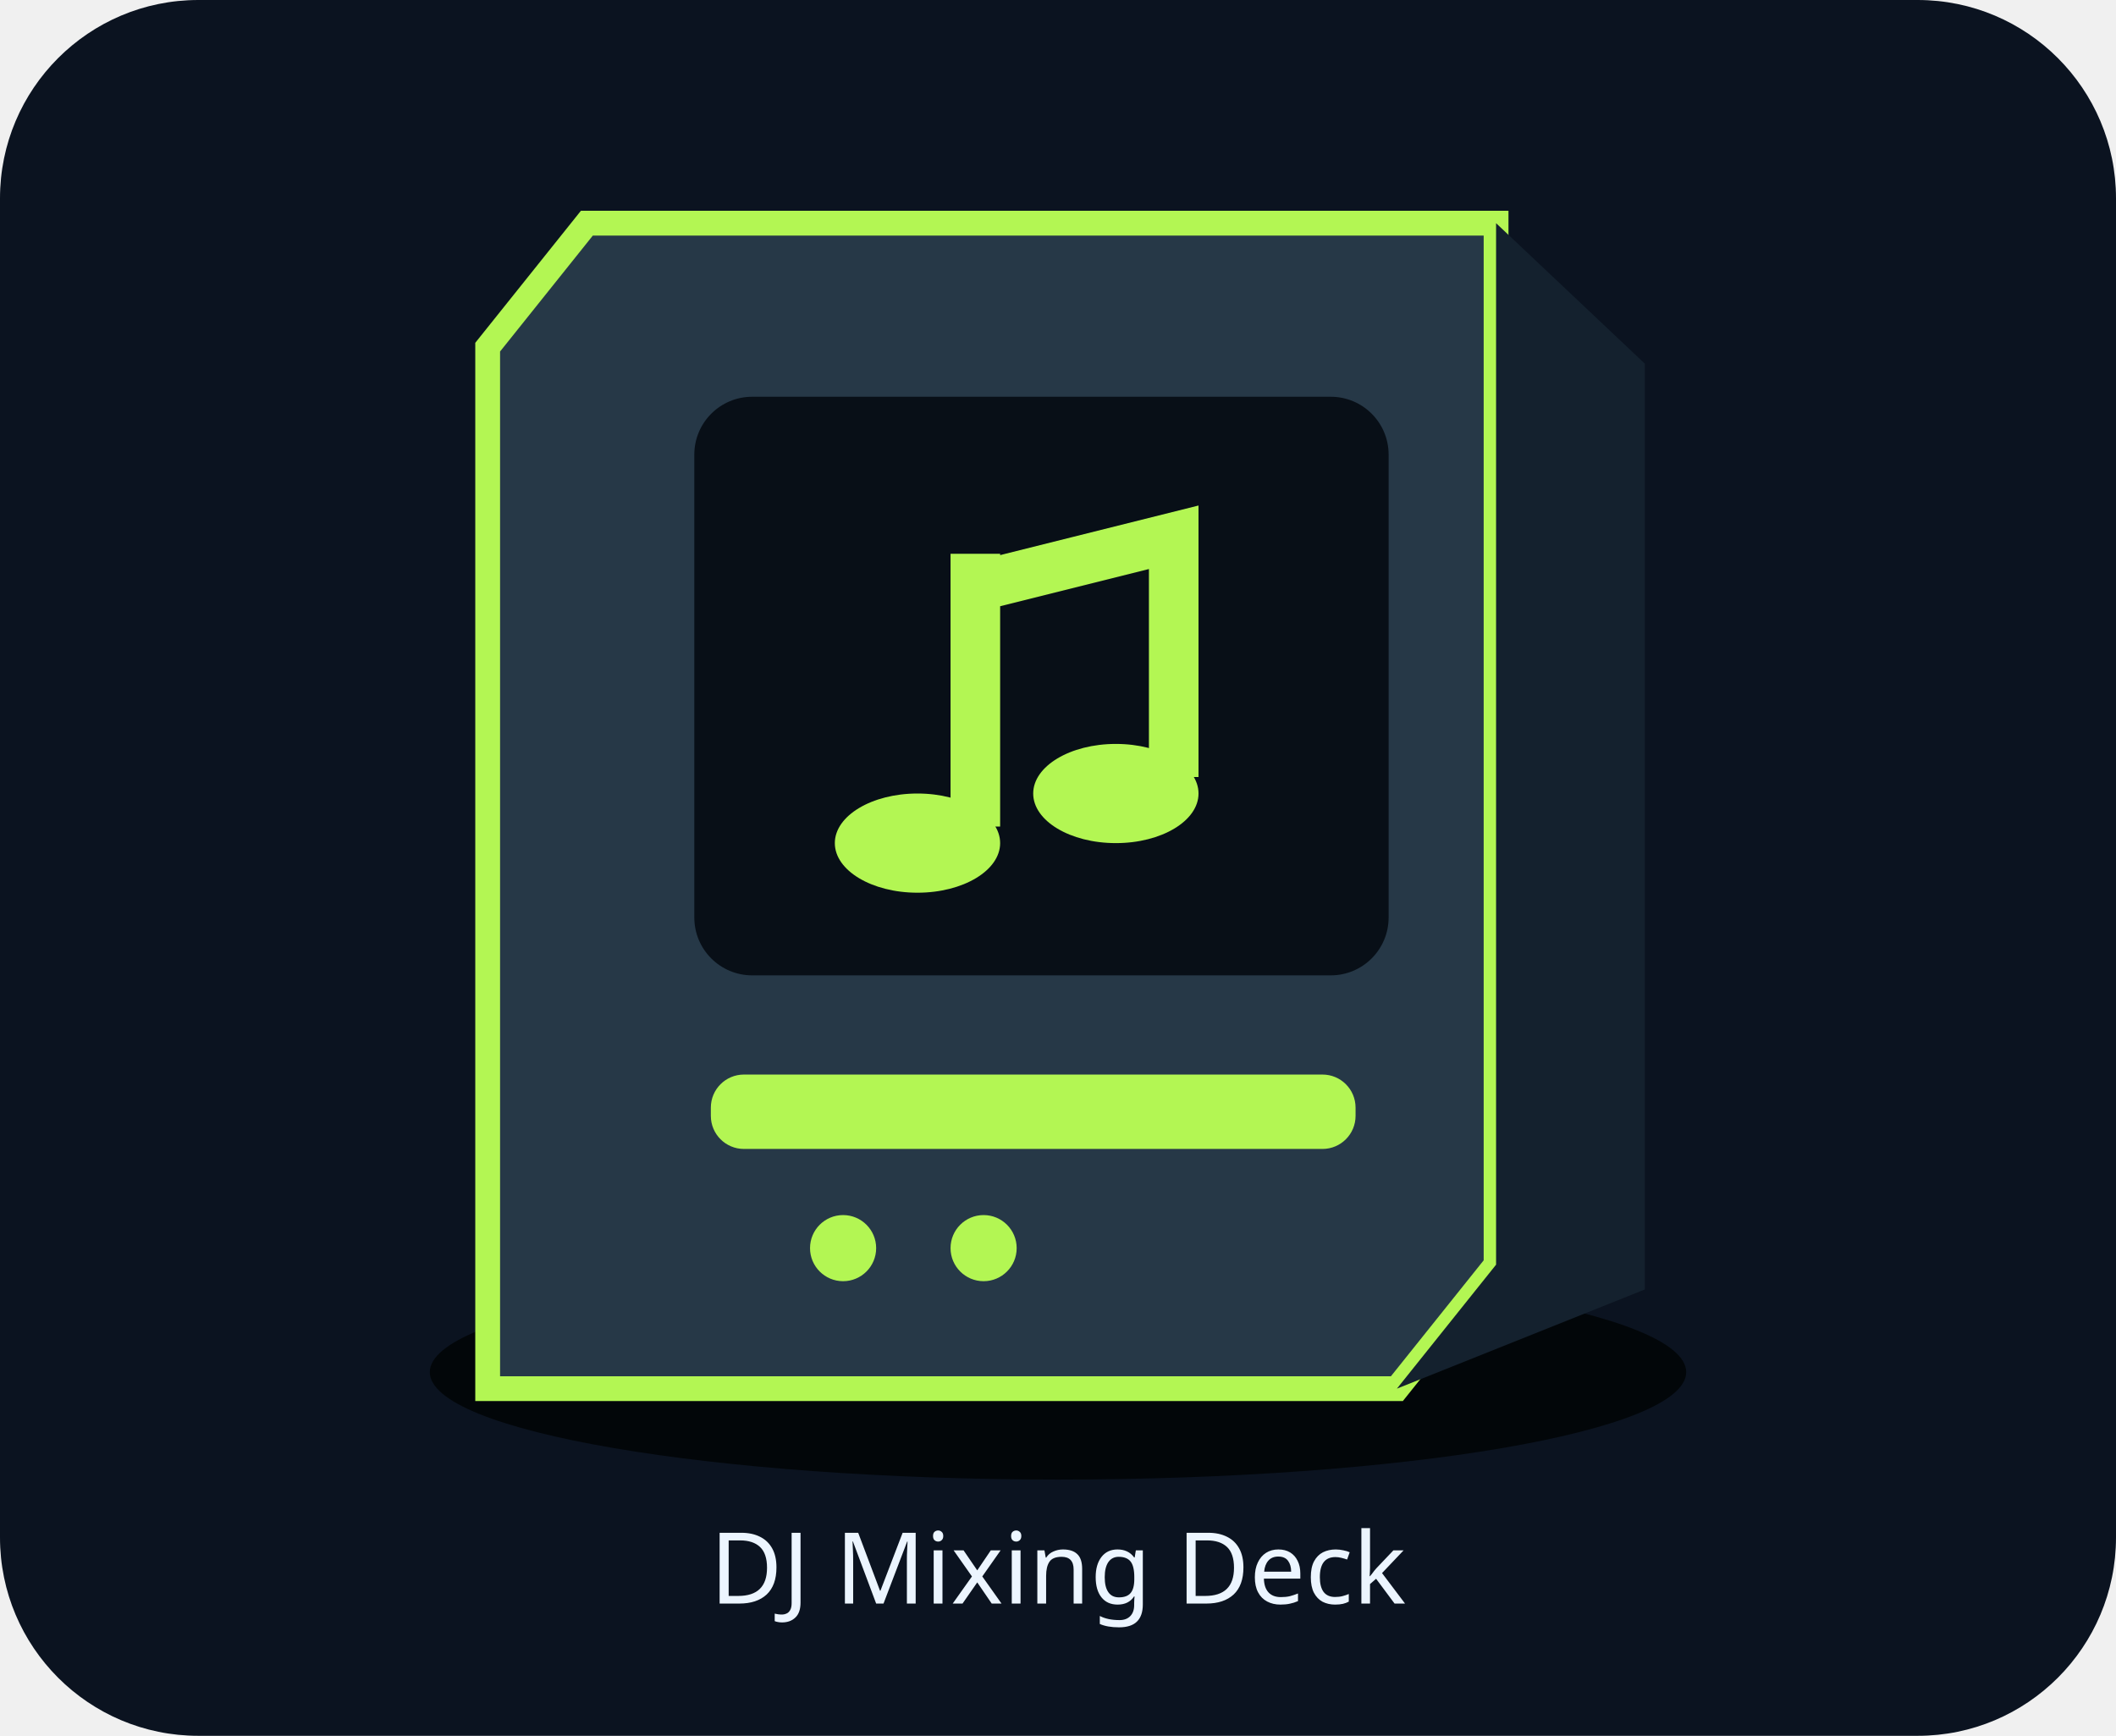
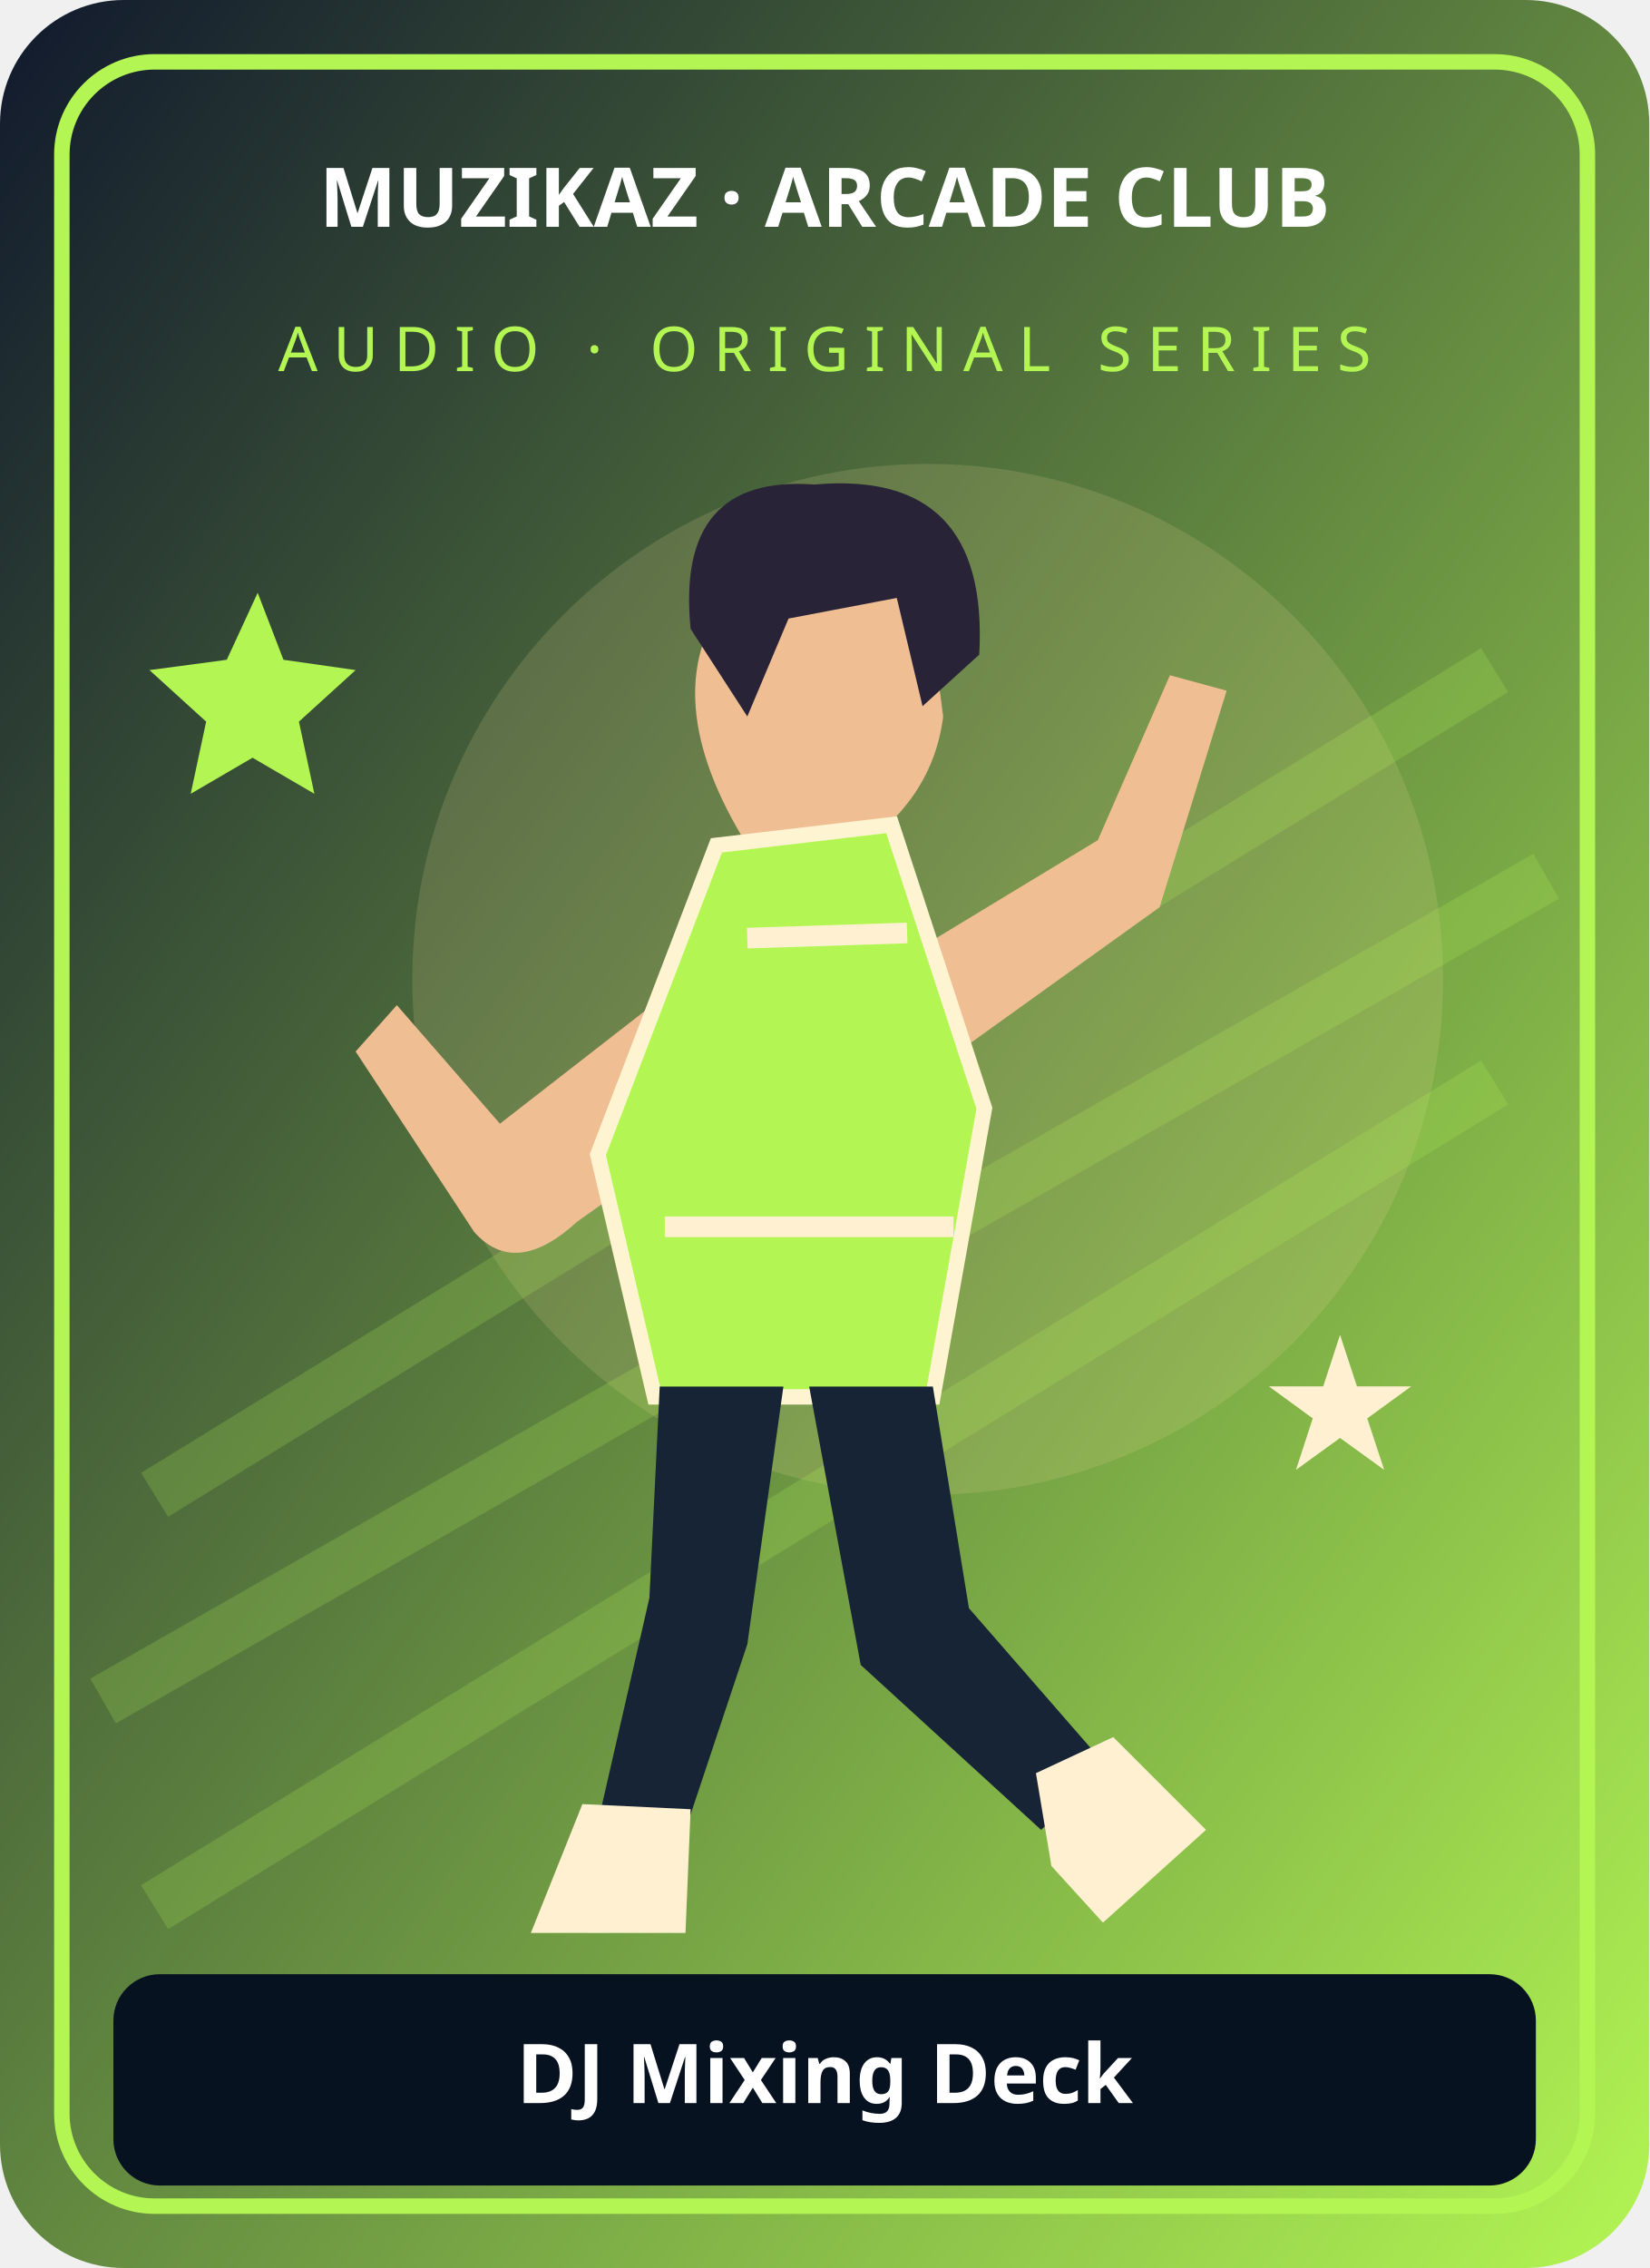
- <svg xmlns="http://www.w3.org/2000/svg" viewBox="0 0 256 210" role="img" aria-labelledby="title desc">
-   <rect width="256" height="210" rx="24" fill="#0b1320" />
-   <ellipse cx="128" cy="166" rx="76" ry="13" fill="#020609" />
-   <path d="M71 27h110v126l-12 15H59V42z" fill="#263847" stroke="#b3f653" stroke-width="3" />
-   <path d="m181 27 18 17v112l-30 12 12-15z" fill="#14212e" />
-   <rect x="84" y="48" width="84" height="70" rx="7" fill="#080f17" />
-   <path d="M118 67v33m0-29 24-6v29" stroke="#b3f653" stroke-width="6" fill="none" />
-   <ellipse cx="111" cy="102" rx="10" ry="6" fill="#b3f653" />
-   <ellipse cx="135" cy="96" rx="10" ry="6" fill="#b3f653" />
-   <rect x="86" y="130" width="78" height="9" rx="4" fill="#b3f653" />
-   <circle cx="102" cy="151" r="4" fill="#b3f653" />
-   <circle cx="119" cy="151" r="4" fill="#b3f653" />
-   <text x="128" y="194" text-anchor="middle" font-size="12" font-family="sans-serif" fill="#ecf5ff">DJ Mixing Deck</text>
+ <svg xmlns="http://www.w3.org/2000/svg" viewBox="0 0 320 440" role="img" aria-label="DJ Mixing Deck retro pin-up poster">
+   <defs>
+     <linearGradient id="bg" x2="1" y2="1">
+       <stop stop-color="#10182d" />
+       <stop offset="1" stop-color="#b3f653" />
+     </linearGradient>
+   </defs>
+   <rect width="320" height="440" rx="24" fill="url(#bg)" />
+   <rect x="12" y="12" width="296" height="416" rx="18" fill="none" stroke="#b3f653" stroke-width="3" />
+   <circle cx="180" cy="190" r="100" fill="#f5d699" opacity=".16" />
+   <path d="M30 290L290 130M20 330L300 170M30 370L290 210" stroke="#b3f653" opacity=".2" stroke-width="10" />
+   <text x="160" y="44" text-anchor="middle" fill="#fff" font-family="sans-serif" font-size="16" font-weight="900">MUZIKAZ · ARCADE CLUB</text>
+   <text x="160" y="72" text-anchor="middle" fill="#b3f653" font-family="sans-serif" font-size="12" letter-spacing="3">AUDIO · ORIGINAL SERIES</text>
+   <g fill="#f0be93">
+     <path d="M145 164Q127 135 141 116Q161 92 180 116L183 139Q181 155 166 165Z" />
+     <path d="M133 190L97 218L77 195L69 204L92 239Q100 248 112 237L143 215Z" />
+     <path d="M180 183L213 163L227 131L238 134L225 176L186 204Z" />
+   </g>
+   <path d="M134 122Q131 92 158 94Q192 91 190 127L179 137L174 116L153 120L145 139Z" fill="#292337" />
+   <path d="M139 164L173 160L191 215L181 271L127 271L116 224Z" fill="#b3f653" stroke="#fff4d1" stroke-width="3" />
+   <path d="M128 269L152 269L145 319L132 358L115 358L126 310Z M157 269L181 269L188 312L215 343L202 355L167 323Z" fill="#172436" />
+   <path d="M113 350L134 351L133 375L103 375Z M201 344L216 337L234 355L214 373L204 362Z" fill="#fff0d2" />
+   <path d="M145 182L176 181M129 238L185 238" stroke="#fff0d2" stroke-width="4" />
+   <path d="M50 115L55 128L69 130L58 140L61 154L49 147L37 154L40 140L29 130L44 128Z" fill="#b3f653" />
+   <text x="260" y="285" text-anchor="middle" fill="#fff0d2" font-family="sans-serif" font-size="36">★</text>
+   <rect x="22" y="383" width="276" height="41" rx="9" fill="#071221" />
+   <text x="160" y="408" text-anchor="middle" fill="#fff" font-family="sans-serif" font-size="16" font-weight="800" textLength="250" lengthAdjust="spacingAndGlyphs">DJ Mixing Deck</text>
</svg>
